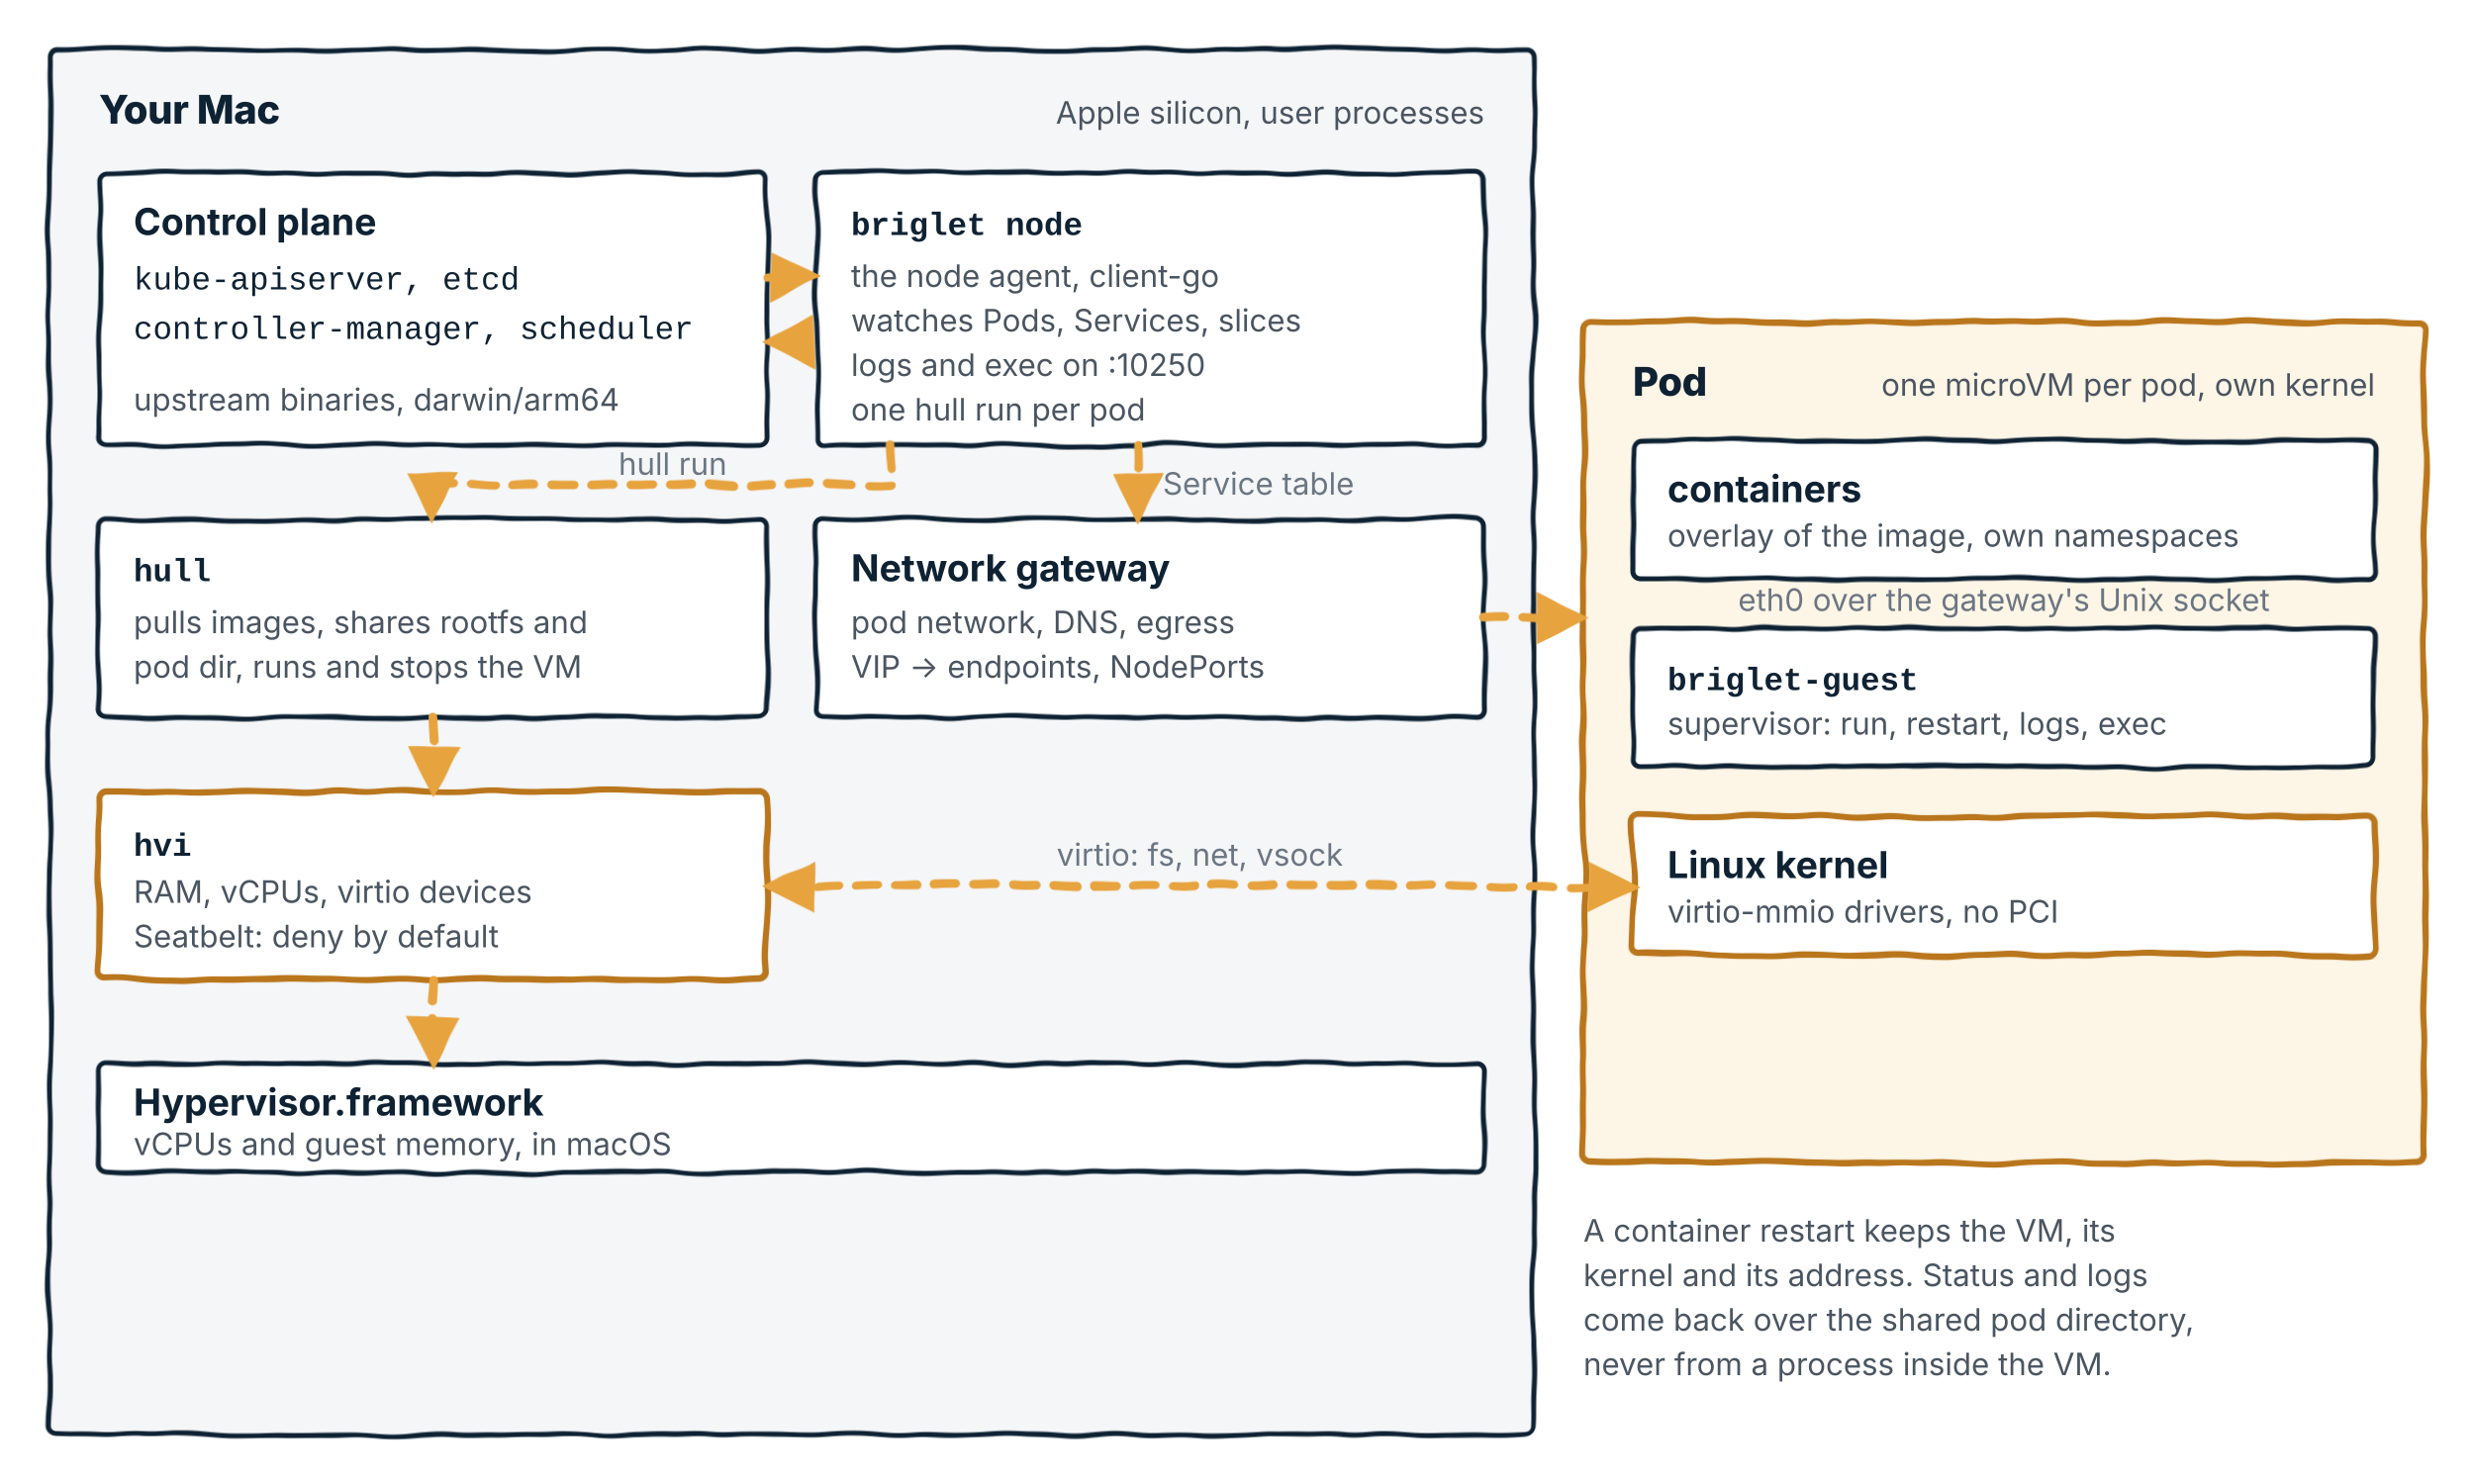
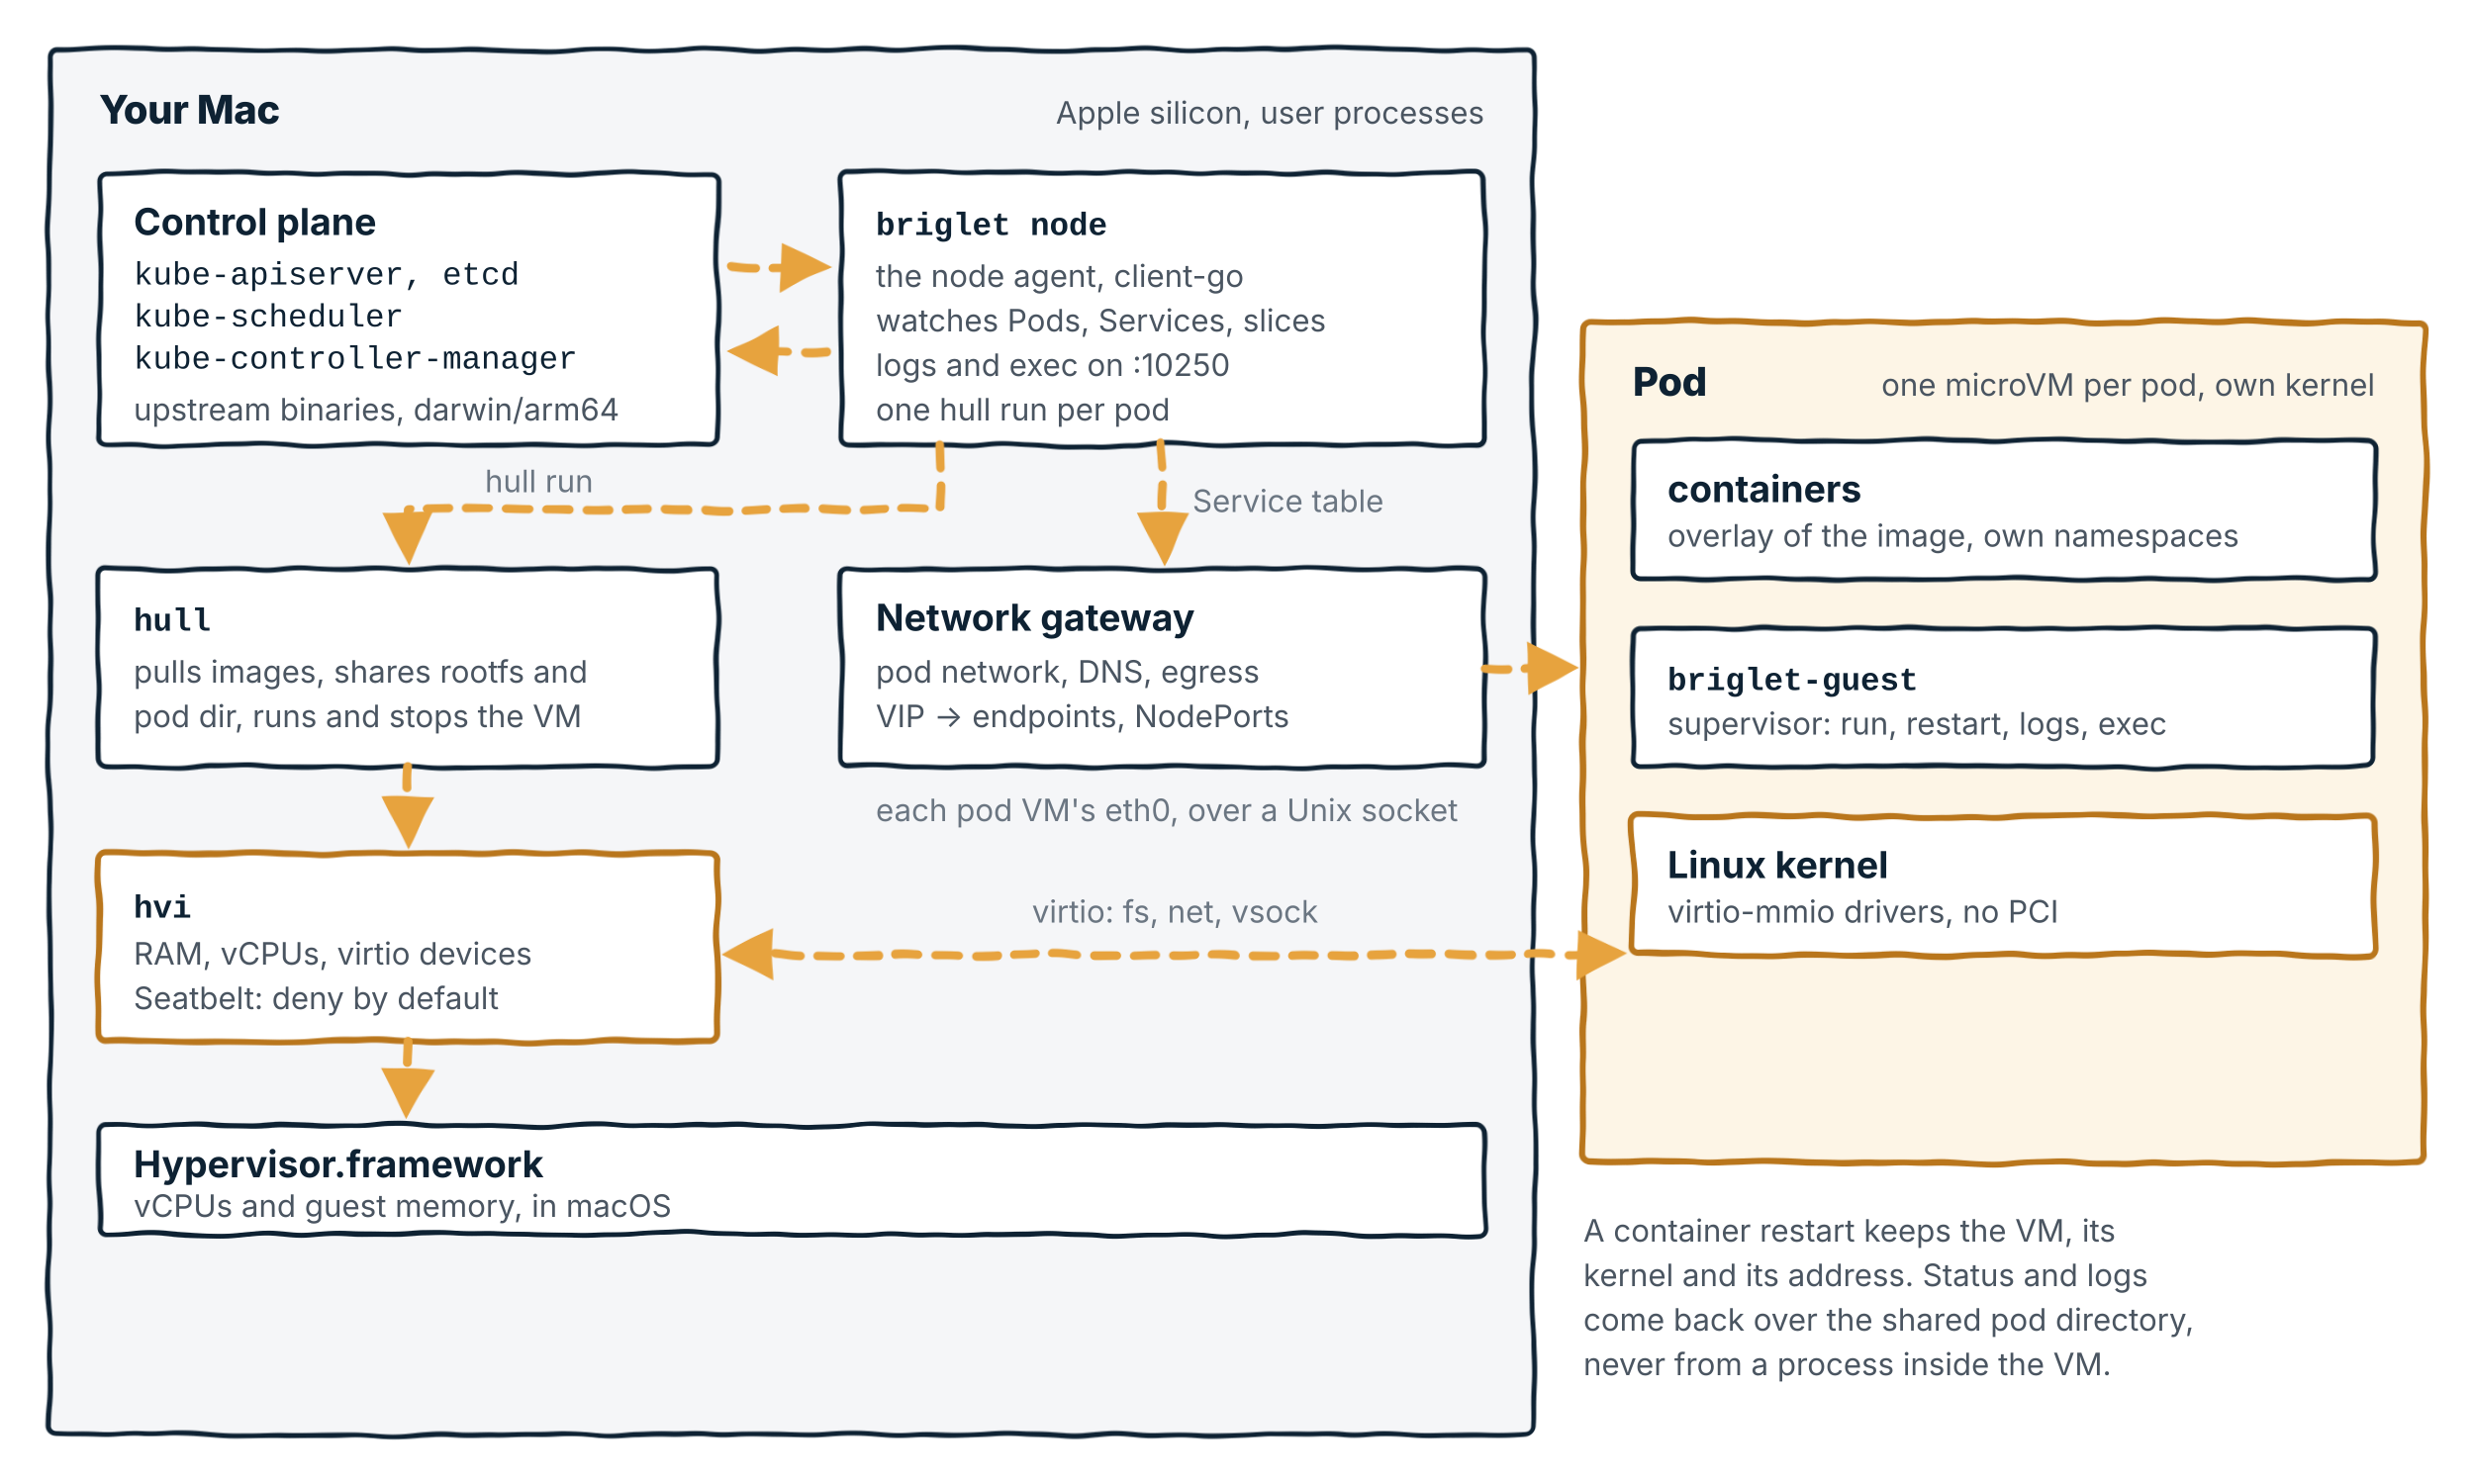
<svg xmlns="http://www.w3.org/2000/svg" class="dg" viewBox="0 0 1000 600" role="img" aria-labelledby="dg-stack-t dg-stack-d">
  <style>
.dg text { font-family: "Archivo","Inter",-apple-system,BlinkMacSystemFont,"Segoe UI",Helvetica,Arial,sans-serif; font-size: 15px; fill: #0E2233; }
.dg .dg-h { font-size: 16px; font-weight: 800; letter-spacing: -.01em; }
.dg .dg-b { font-weight: 700; }
.dg .dg-sub { font-size: 12.5px; fill: #4A5561; }
.dg .dg-mono { font-family: "SFMono-Regular",Menlo,Consolas,"Liberation Mono",monospace; font-size: 13px; }
.dg .dg-dim { fill: #6B7682; }
.dg rect, .dg circle, .dg path { fill: none; stroke: #0E2233; stroke-width: 2; stroke-linecap: round; stroke-linejoin: round; }
.dg .dg-bg { fill: #fff; stroke: none; }
.dg .dg-zone { fill: #F5F6F8; }
.dg .dg-vm { fill: #FDF5E6; stroke: #B9761C; stroke-width: 2.5; }
.dg .dg-box { fill: #fff; }
.dg .dg-on { stroke: #B9761C; stroke-width: 2.5; }
.dg .dg-ok { stroke: #E7A33E; stroke-width: 3.5; stroke-dasharray: 9 7; animation: dg-flow 1s linear infinite; }
.dg .dg-head { fill: #E7A33E; stroke: none; }
@keyframes dg-flow { to { stroke-dashoffset: -32; } }
</style>
  <defs>
    <filter id="sk-stack" x="-2%" y="-2%" width="104%" height="104%">
      <feTurbulence type="fractalNoise" baseFrequency="0.035" numOctaves="2" seed="7" result="n" />
      <feDisplacementMap in="SourceGraphic" in2="n" scale="3.2" />
    </filter>
    <marker id="ok-stack" viewBox="0 0 10 10" refX="7" refY="5" markerWidth="6" markerHeight="6" orient="auto-start-reverse">
      <path d="M0 0L10 5L0 10z" class="dg-head" />
    </marker>
  </defs>
  <rect class="dg-bg" x="0" y="0" width="1000" height="600" />
  <g filter="url(#sk-stack)">
    <rect class="dg-zone" x="20" y="20" width="600" height="560" rx="3" />
    <rect class="dg-vm" x="640" y="130" width="340" height="340" rx="3" />
-     <rect class="dg-box" x="40" y="70" width="270" height="110" rx="3" />
-     <rect class="dg-box" x="330" y="70" width="270" height="110" rx="3" />
-     <rect class="dg-box" x="40" y="210" width="270" height="80" rx="3" />
-     <rect class="dg-box" x="330" y="210" width="270" height="80" rx="3" />
-     <rect class="dg-box dg-on" x="40" y="320" width="270" height="76" rx="3" />
-     <rect class="dg-box" x="40" y="430" width="560" height="44" rx="3" />
+     <rect class="dg-box" x="40" y="70" width="250" height="110" rx="3" />
+     <rect class="dg-box" x="340" y="70" width="260" height="110" rx="3" />
+     <rect class="dg-box" x="40" y="230" width="250" height="80" rx="3" />
+     <rect class="dg-box" x="340" y="230" width="260" height="80" rx="3" />
+     <rect class="dg-box dg-on" x="40" y="345" width="250" height="76" rx="3" />
+     <rect class="dg-box" x="40" y="455" width="560" height="44" rx="3" />
    <rect class="dg-box" x="660" y="178" width="300" height="56" rx="3" />
    <rect class="dg-box" x="660" y="254" width="300" height="56" rx="3" />
    <rect class="dg-box dg-on" x="660" y="330" width="300" height="56" rx="3" />
-     <path class="dg-ok" d="M310 112H326" marker-end="url(#ok-stack)" />
-     <path class="dg-ok" d="M326 138H314" marker-end="url(#ok-stack)" />
-     <path class="dg-ok" d="M460 180V206" marker-end="url(#ok-stack)" />
-     <path class="dg-ok" d="M360 180V196H175V206" marker-end="url(#ok-stack)" />
-     <path class="dg-ok" d="M175 290V316" marker-end="url(#ok-stack)" />
-     <path class="dg-ok" d="M175 396V426" marker-end="url(#ok-stack)" />
-     <path class="dg-ok" d="M600 250H636" marker-end="url(#ok-stack)" />
-     <path class="dg-ok" d="M314 358H656" marker-start="url(#ok-stack)" marker-end="url(#ok-stack)" />
+     <path class="dg-ok" d="M296 108H330" marker-end="url(#ok-stack)" />
+     <path class="dg-ok" d="M334 142H300" marker-end="url(#ok-stack)" />
+     <path class="dg-ok" d="M470 180V222" marker-end="url(#ok-stack)" />
+     <path class="dg-ok" d="M380 180V206H165V222" marker-end="url(#ok-stack)" />
+     <path class="dg-ok" d="M165 310V337" marker-end="url(#ok-stack)" />
+     <path class="dg-ok" d="M165 421V447" marker-end="url(#ok-stack)" />
+     <path class="dg-ok" d="M600 270H632" marker-end="url(#ok-stack)" />
+     <path class="dg-ok" d="M298 386H652" marker-start="url(#ok-stack)" marker-end="url(#ok-stack)" />
  </g>
  <text x="40" y="50" class="dg-h">Your Mac</text>
  <text x="600" y="50" class="dg-sub" text-anchor="end">Apple silicon, user processes</text>
  <text x="660" y="160" class="dg-h">Pod</text>
  <text x="960" y="160" class="dg-sub" text-anchor="end">one microVM per pod, own kernel</text>
  <text x="54" y="95" class="dg-b">Control plane</text>
-   <text x="54" y="117" class="dg-mono">kube-apiserver, etcd</text>
-   <text x="54" y="137" class="dg-mono">controller-manager, scheduler</text>
-   <text x="54" y="166" class="dg-sub">upstream binaries, darwin/arm64</text>
-   <text x="344" y="95" class="dg-mono dg-b">briglet node</text>
-   <text x="344" y="116" class="dg-sub">the node agent, client-go</text>
-   <text x="344" y="134" class="dg-sub">watches Pods, Services, slices</text>
-   <text x="344" y="152" class="dg-sub">logs and exec on :10250</text>
-   <text x="344" y="170" class="dg-sub">one hull run per pod</text>
-   <text x="470" y="200" class="dg-sub dg-dim">Service table</text>
-   <text x="250" y="192" class="dg-sub dg-dim">hull run</text>
-   <text x="54" y="235" class="dg-mono dg-b">hull</text>
-   <text x="54" y="256" class="dg-sub">pulls images, shares rootfs and</text>
-   <text x="54" y="274" class="dg-sub">pod dir, runs and stops the VM</text>
-   <text x="344" y="235" class="dg-b">Network gateway</text>
-   <text x="344" y="256" class="dg-sub">pod network, DNS, egress</text>
-   <text x="344" y="274" class="dg-sub">VIP → endpoints, NodePorts</text>
-   <text x="54" y="346" class="dg-mono dg-b">hvi</text>
-   <text x="54" y="365" class="dg-sub">RAM, vCPUs, virtio devices</text>
-   <text x="54" y="383" class="dg-sub">Seatbelt: deny by default</text>
-   <text x="54" y="451" class="dg-b">Hypervisor.framework</text>
-   <text x="54" y="467" class="dg-sub">vCPUs and guest memory, in macOS</text>
-   <text x="810" y="247" class="dg-sub dg-dim" text-anchor="middle">eth0 over the gateway's Unix socket</text>
-   <text x="485" y="350" class="dg-sub dg-dim" text-anchor="middle">virtio: fs, net, vsock</text>
+   <text x="54" y="115" class="dg-mono">kube-apiserver, etcd</text>
+   <text x="54" y="132" class="dg-mono">kube-scheduler</text>
+   <text x="54" y="149" class="dg-mono">kube-controller-manager</text>
+   <text x="54" y="170" class="dg-sub">upstream binaries, darwin/arm64</text>
+   <text x="354" y="95" class="dg-mono dg-b">briglet node</text>
+   <text x="354" y="116" class="dg-sub">the node agent, client-go</text>
+   <text x="354" y="134" class="dg-sub">watches Pods, Services, slices</text>
+   <text x="354" y="152" class="dg-sub">logs and exec on :10250</text>
+   <text x="354" y="170" class="dg-sub">one hull run per pod</text>
+   <text x="482" y="207" class="dg-sub dg-dim">Service table</text>
+   <text x="196" y="199" class="dg-sub dg-dim">hull run</text>
+   <text x="54" y="255" class="dg-mono dg-b">hull</text>
+   <text x="54" y="276" class="dg-sub">pulls images, shares rootfs and</text>
+   <text x="54" y="294" class="dg-sub">pod dir, runs and stops the VM</text>
+   <text x="354" y="255" class="dg-b">Network gateway</text>
+   <text x="354" y="276" class="dg-sub">pod network, DNS, egress</text>
+   <text x="354" y="294" class="dg-sub">VIP → endpoints, NodePorts</text>
+   <text x="354" y="332" class="dg-sub dg-dim">each pod VM's eth0, over a Unix socket</text>
+   <text x="54" y="371" class="dg-mono dg-b">hvi</text>
+   <text x="54" y="390" class="dg-sub">RAM, vCPUs, virtio devices</text>
+   <text x="54" y="408" class="dg-sub">Seatbelt: deny by default</text>
+   <text x="475" y="373" class="dg-sub dg-dim" text-anchor="middle">virtio: fs, net, vsock</text>
+   <text x="54" y="476" class="dg-b">Hypervisor.framework</text>
+   <text x="54" y="492" class="dg-sub">vCPUs and guest memory, in macOS</text>
  <text x="674" y="203" class="dg-b">containers</text>
  <text x="674" y="221" class="dg-sub">overlay of the image, own namespaces</text>
  <text x="674" y="279" class="dg-mono dg-b">briglet-guest</text>
  <text x="674" y="297" class="dg-sub">supervisor: run, restart, logs, exec</text>
  <text x="674" y="355" class="dg-b">Linux kernel</text>
  <text x="674" y="373" class="dg-sub">virtio-mmio drivers, no PCI</text>
  <text x="640" y="502" class="dg-sub">A container restart keeps the VM, its</text>
  <text x="640" y="520" class="dg-sub">kernel and its address. Status and logs</text>
  <text x="640" y="538" class="dg-sub">come back over the shared pod directory,</text>
  <text x="640" y="556" class="dg-sub">never from a process inside the VM.</text>
</svg>
